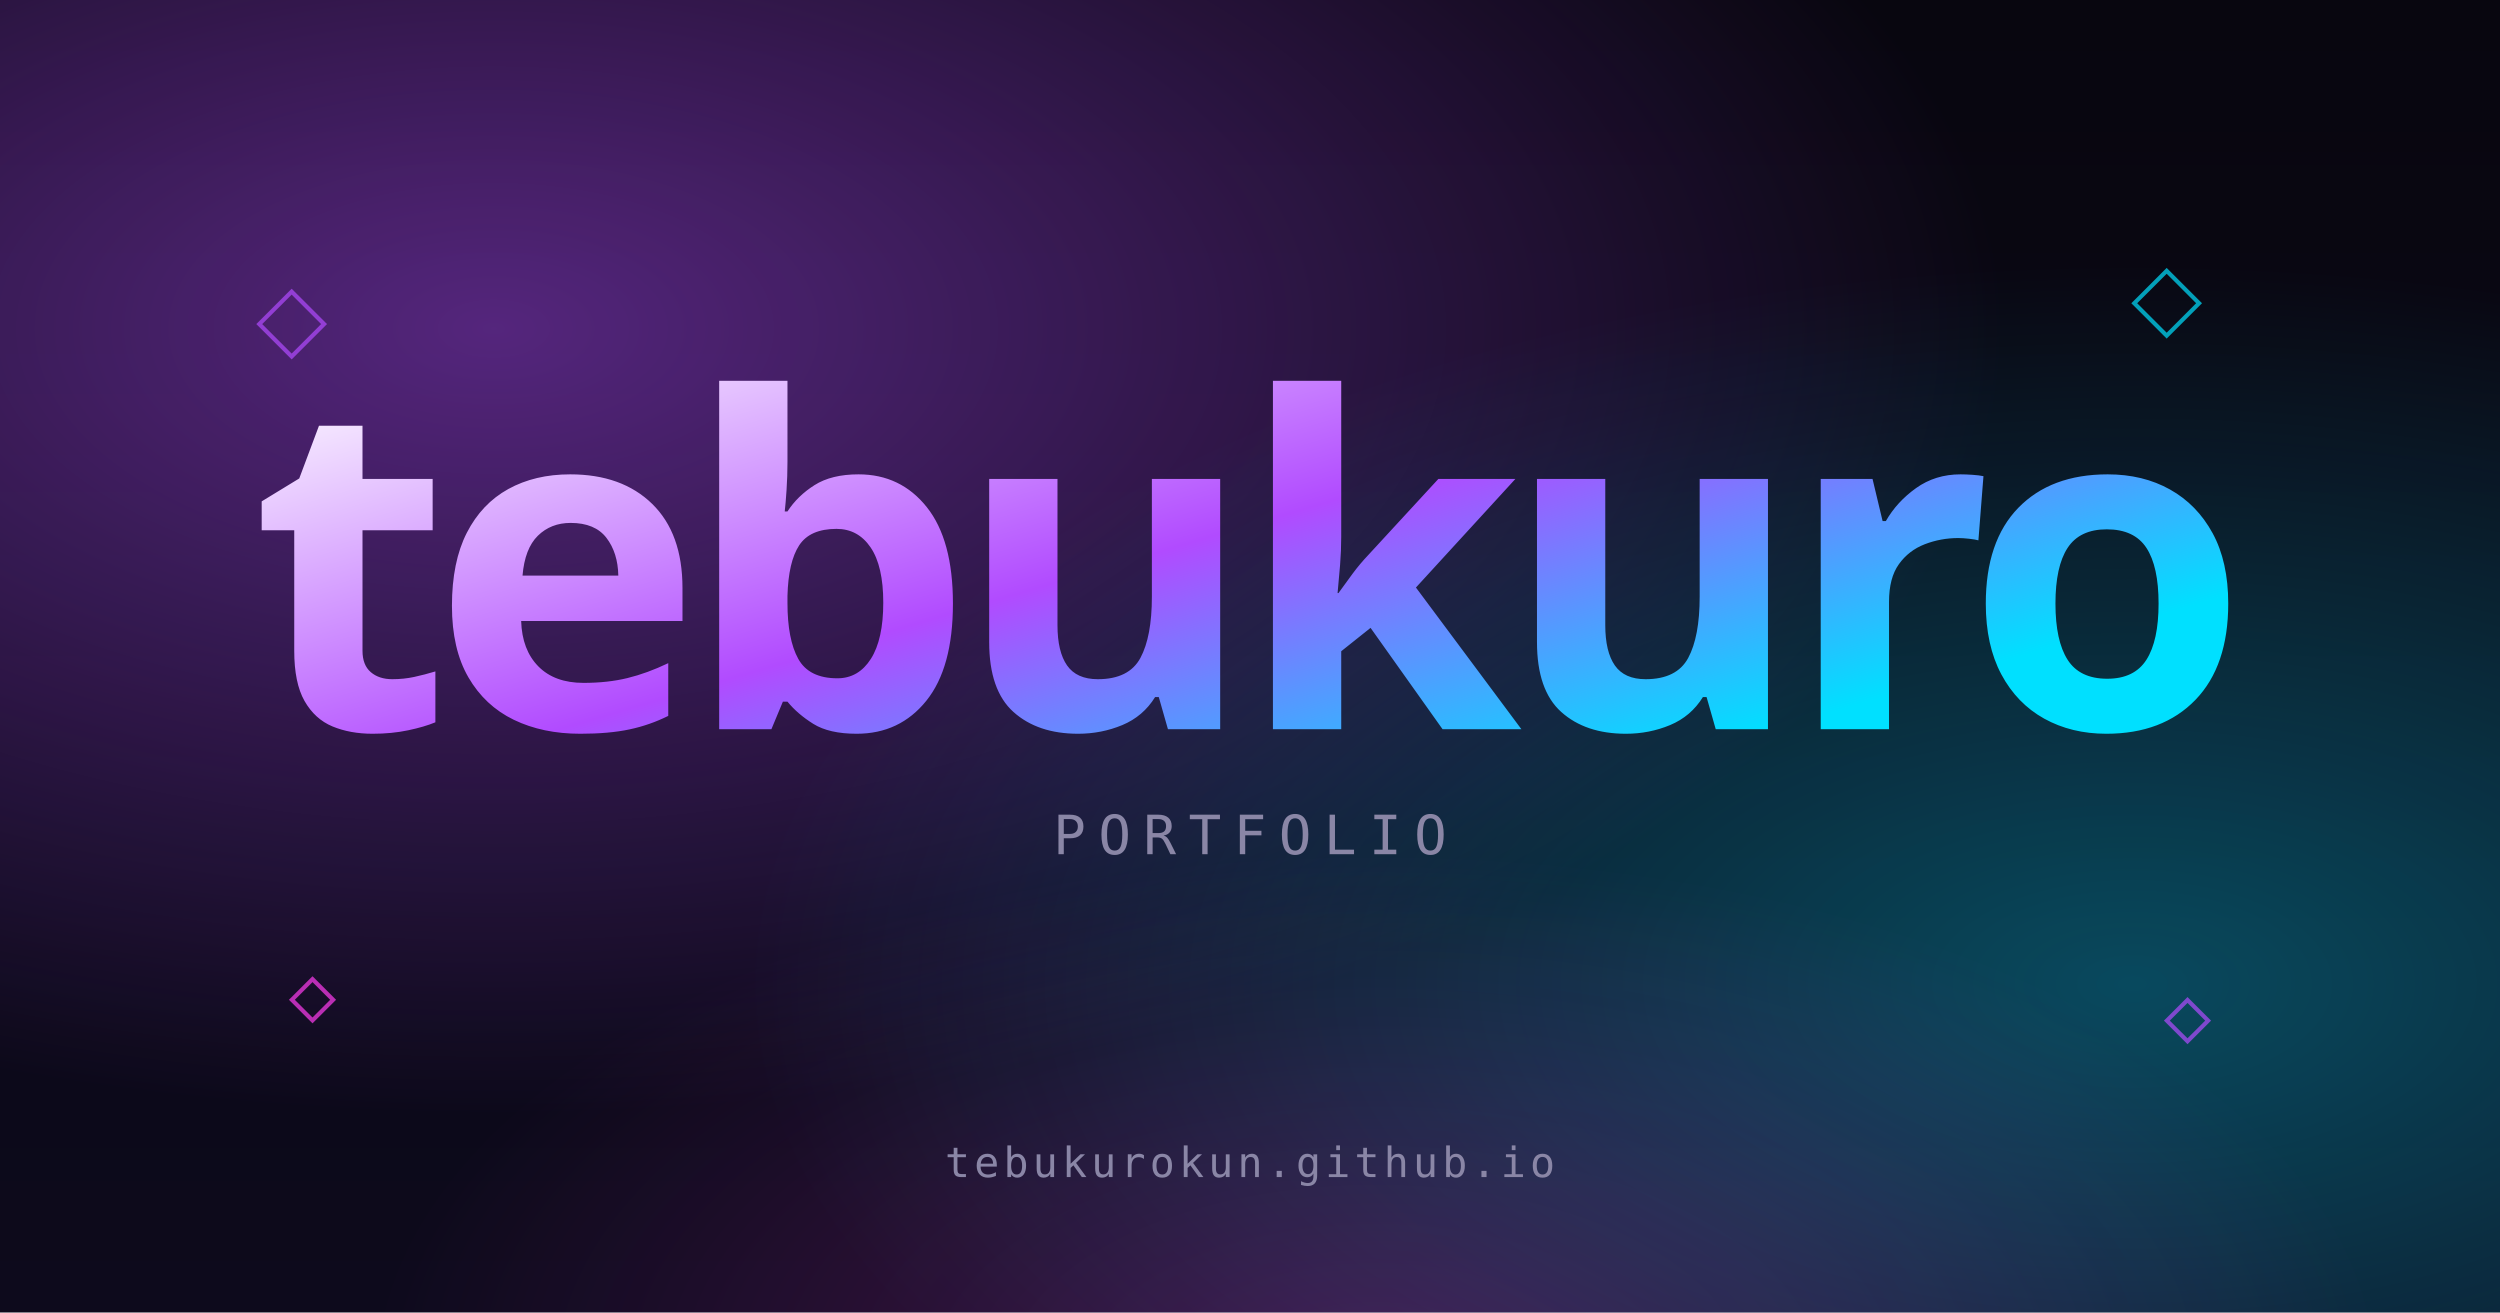
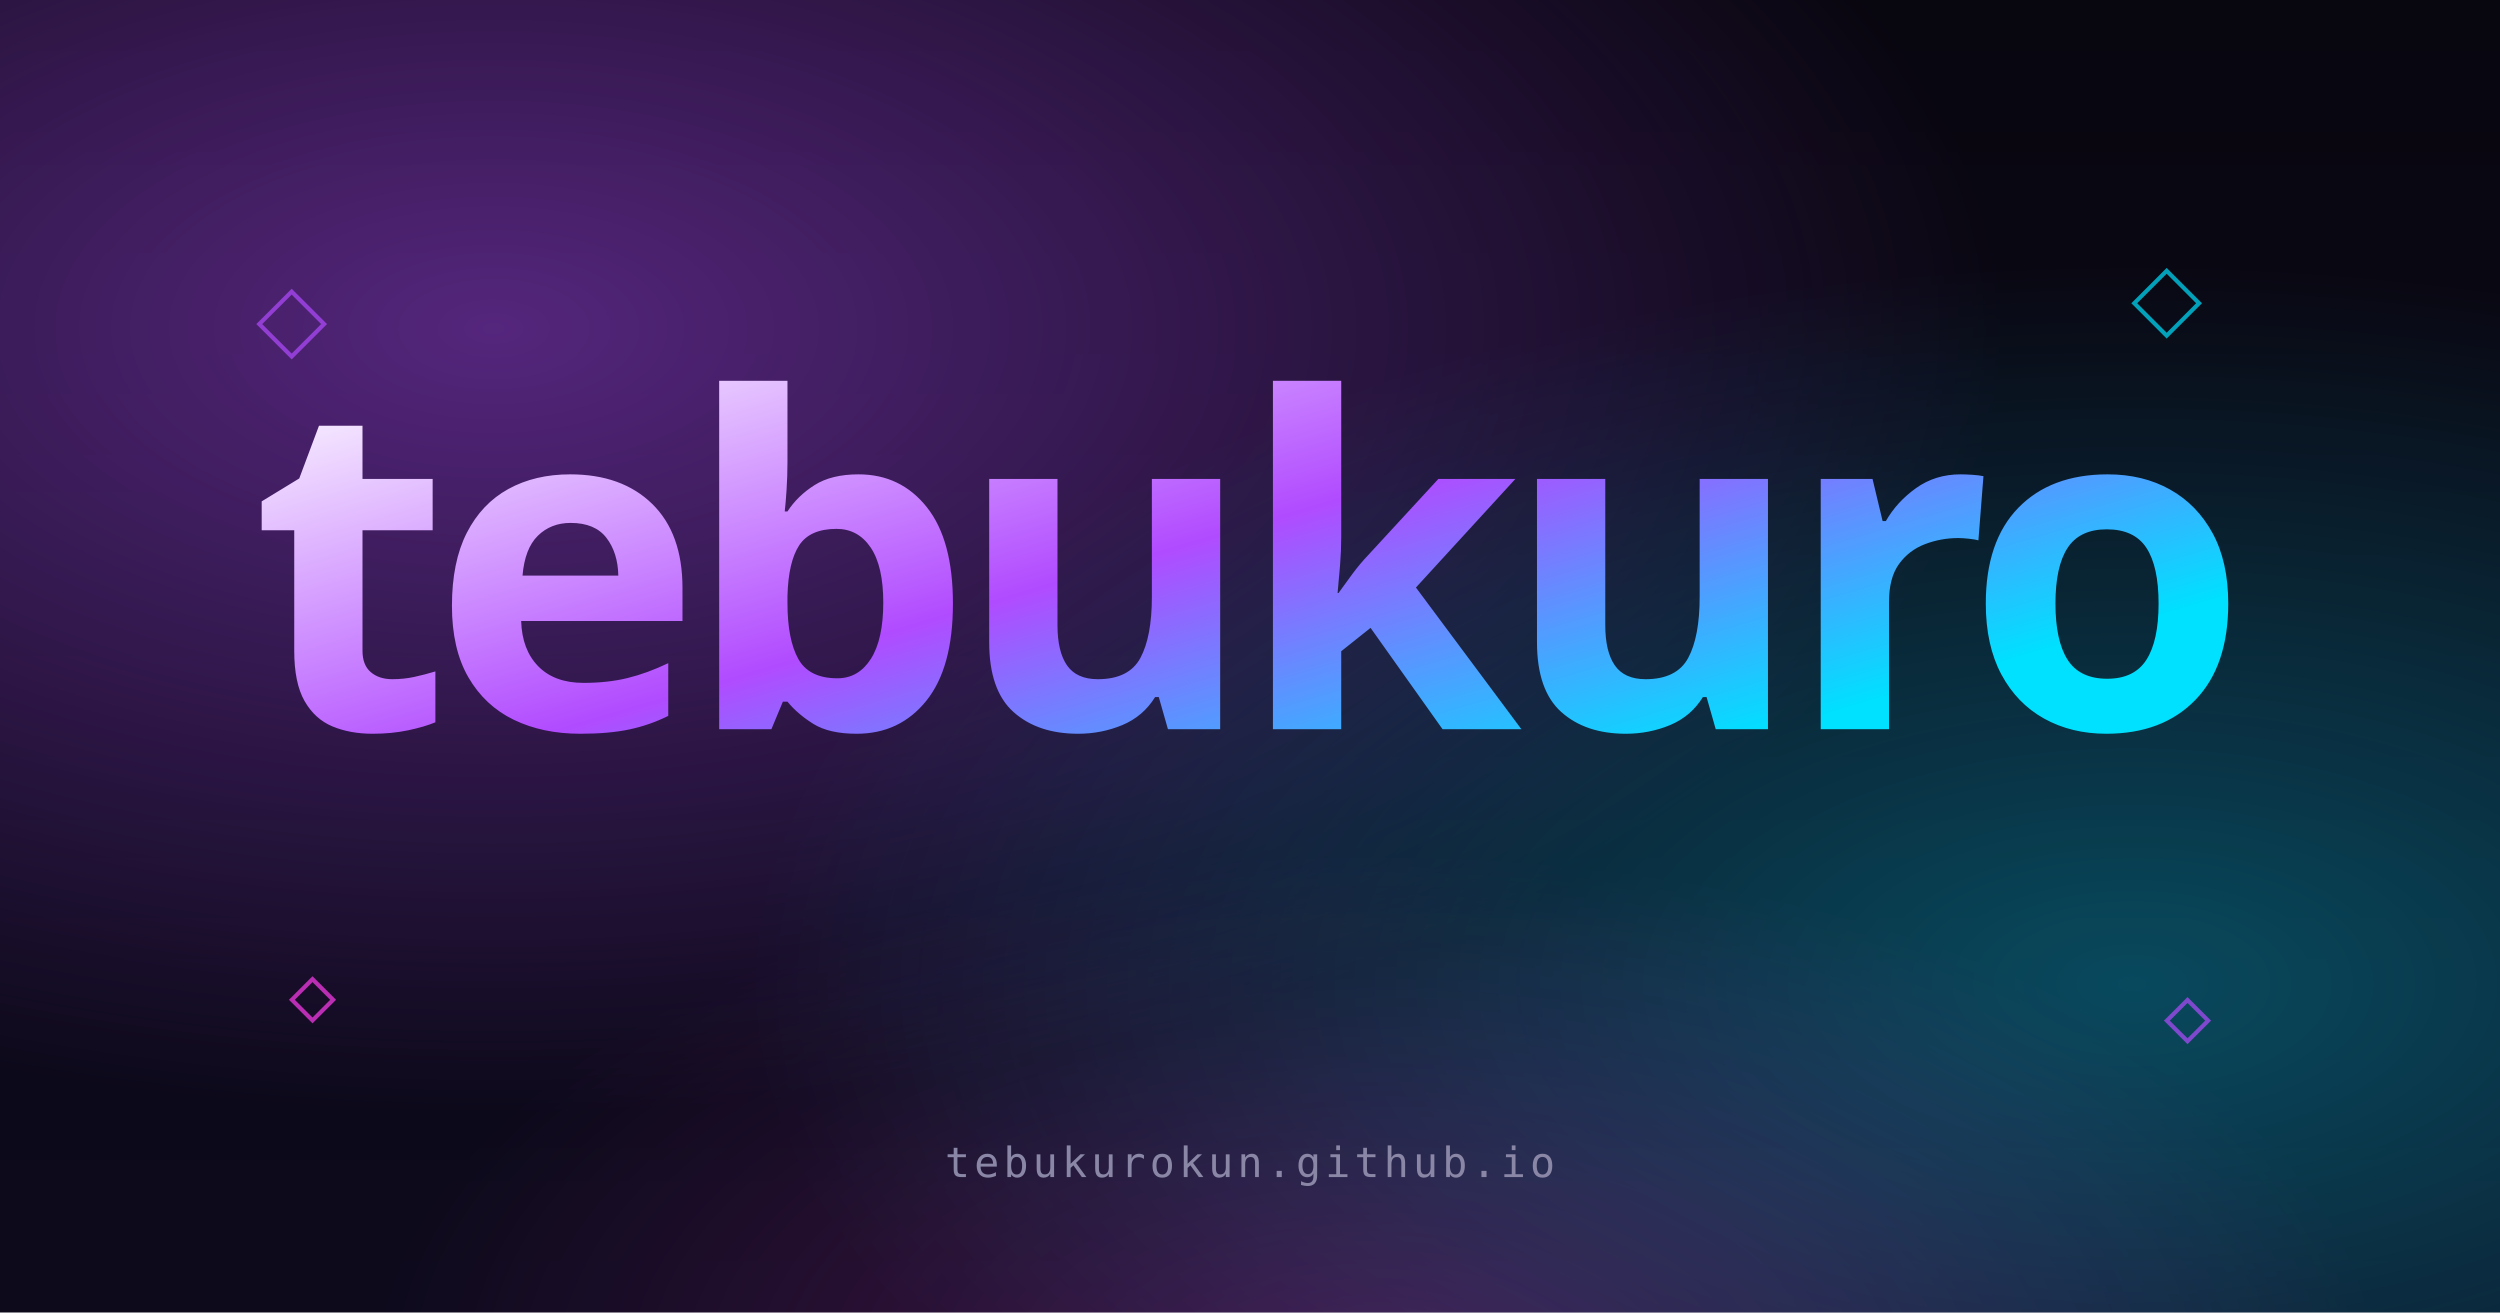
<svg xmlns="http://www.w3.org/2000/svg" viewBox="0 0 1200 630" width="1200" height="630">
  <defs>
    <linearGradient id="bg" x1="0" y1="0" x2="0" y2="1">
      <stop offset="0%" stop-color="#08060f" />
      <stop offset="100%" stop-color="#0d0a1c" />
    </linearGradient>
    <radialGradient id="glow1" cx="20%" cy="25%" r="60%">
      <stop offset="0%" stop-color="#b14bff" stop-opacity="0.45" />
      <stop offset="100%" stop-color="#b14bff" stop-opacity="0" />
    </radialGradient>
    <radialGradient id="glow2" cx="85%" cy="75%" r="55%">
      <stop offset="0%" stop-color="#00e0ff" stop-opacity="0.30" />
      <stop offset="100%" stop-color="#00e0ff" stop-opacity="0" />
    </radialGradient>
    <radialGradient id="glow3" cx="55%" cy="105%" r="40%">
      <stop offset="0%" stop-color="#ff3df0" stop-opacity="0.22" />
      <stop offset="100%" stop-color="#ff3df0" stop-opacity="0" />
    </radialGradient>
    <linearGradient id="titleGrad" x1="0" y1="0" x2="1" y2="0.6">
      <stop offset="0%" stop-color="#ffffff" />
      <stop offset="55%" stop-color="#b14bff" />
      <stop offset="100%" stop-color="#00e0ff" />
    </linearGradient>
    <pattern id="grid" width="48" height="48" patternUnits="userSpaceOnUse">
      <path d="M 48 0 L 0 0 0 48" fill="none" stroke="#b14bff" stroke-opacity="0.08" stroke-width="1" />
    </pattern>
    <radialGradient id="gridMask" cx="50%" cy="50%" r="70%">
      <stop offset="0%" stop-color="#000" stop-opacity="1" />
      <stop offset="100%" stop-color="#000" stop-opacity="0" />
    </radialGradient>
    <mask id="gm">
      <rect width="1200" height="630" fill="url(#gridMask)" />
    </mask>
  </defs>
  <rect width="1200" height="630" fill="url(#bg)" />
  <rect width="1200" height="630" fill="url(#grid)" mask="url(#gm)" />
  <rect width="1200" height="630" fill="url(#glow1)" />
  <rect width="1200" height="630" fill="url(#glow2)" />
  <rect width="1200" height="630" fill="url(#glow3)" />
  <g text-anchor="middle">
    <text x="600" y="350" font-family="'Space Grotesk', system-ui, sans-serif" font-weight="700" font-size="220" fill="url(#titleGrad)" letter-spacing="-9">tebukuro</text>
-     <text x="600" y="410" font-family="'JetBrains Mono', ui-monospace, monospace" font-size="26" fill="#8a86a6" letter-spacing="6">PORTFOLIO</text>
  </g>
  <text x="600" y="565" text-anchor="middle" font-family="'JetBrains Mono', ui-monospace, monospace" font-size="20" fill="#8a86a6" letter-spacing="2">tebukurokun.github.io</text>
  <g transform="translate(140, 140) rotate(45)">
    <rect width="22" height="22" fill="none" stroke="#b14bff" stroke-opacity="0.7" stroke-width="2" />
  </g>
  <g transform="translate(1040, 130) rotate(45)">
    <rect width="22" height="22" fill="none" stroke="#00e0ff" stroke-opacity="0.7" stroke-width="2" />
  </g>
  <g transform="translate(150, 470) rotate(45)">
    <rect width="14" height="14" fill="none" stroke="#ff3df0" stroke-opacity="0.7" stroke-width="2" />
  </g>
  <g transform="translate(1050, 480) rotate(45)">
    <rect width="14" height="14" fill="none" stroke="#b14bff" stroke-opacity="0.7" stroke-width="2" />
  </g>
</svg>
